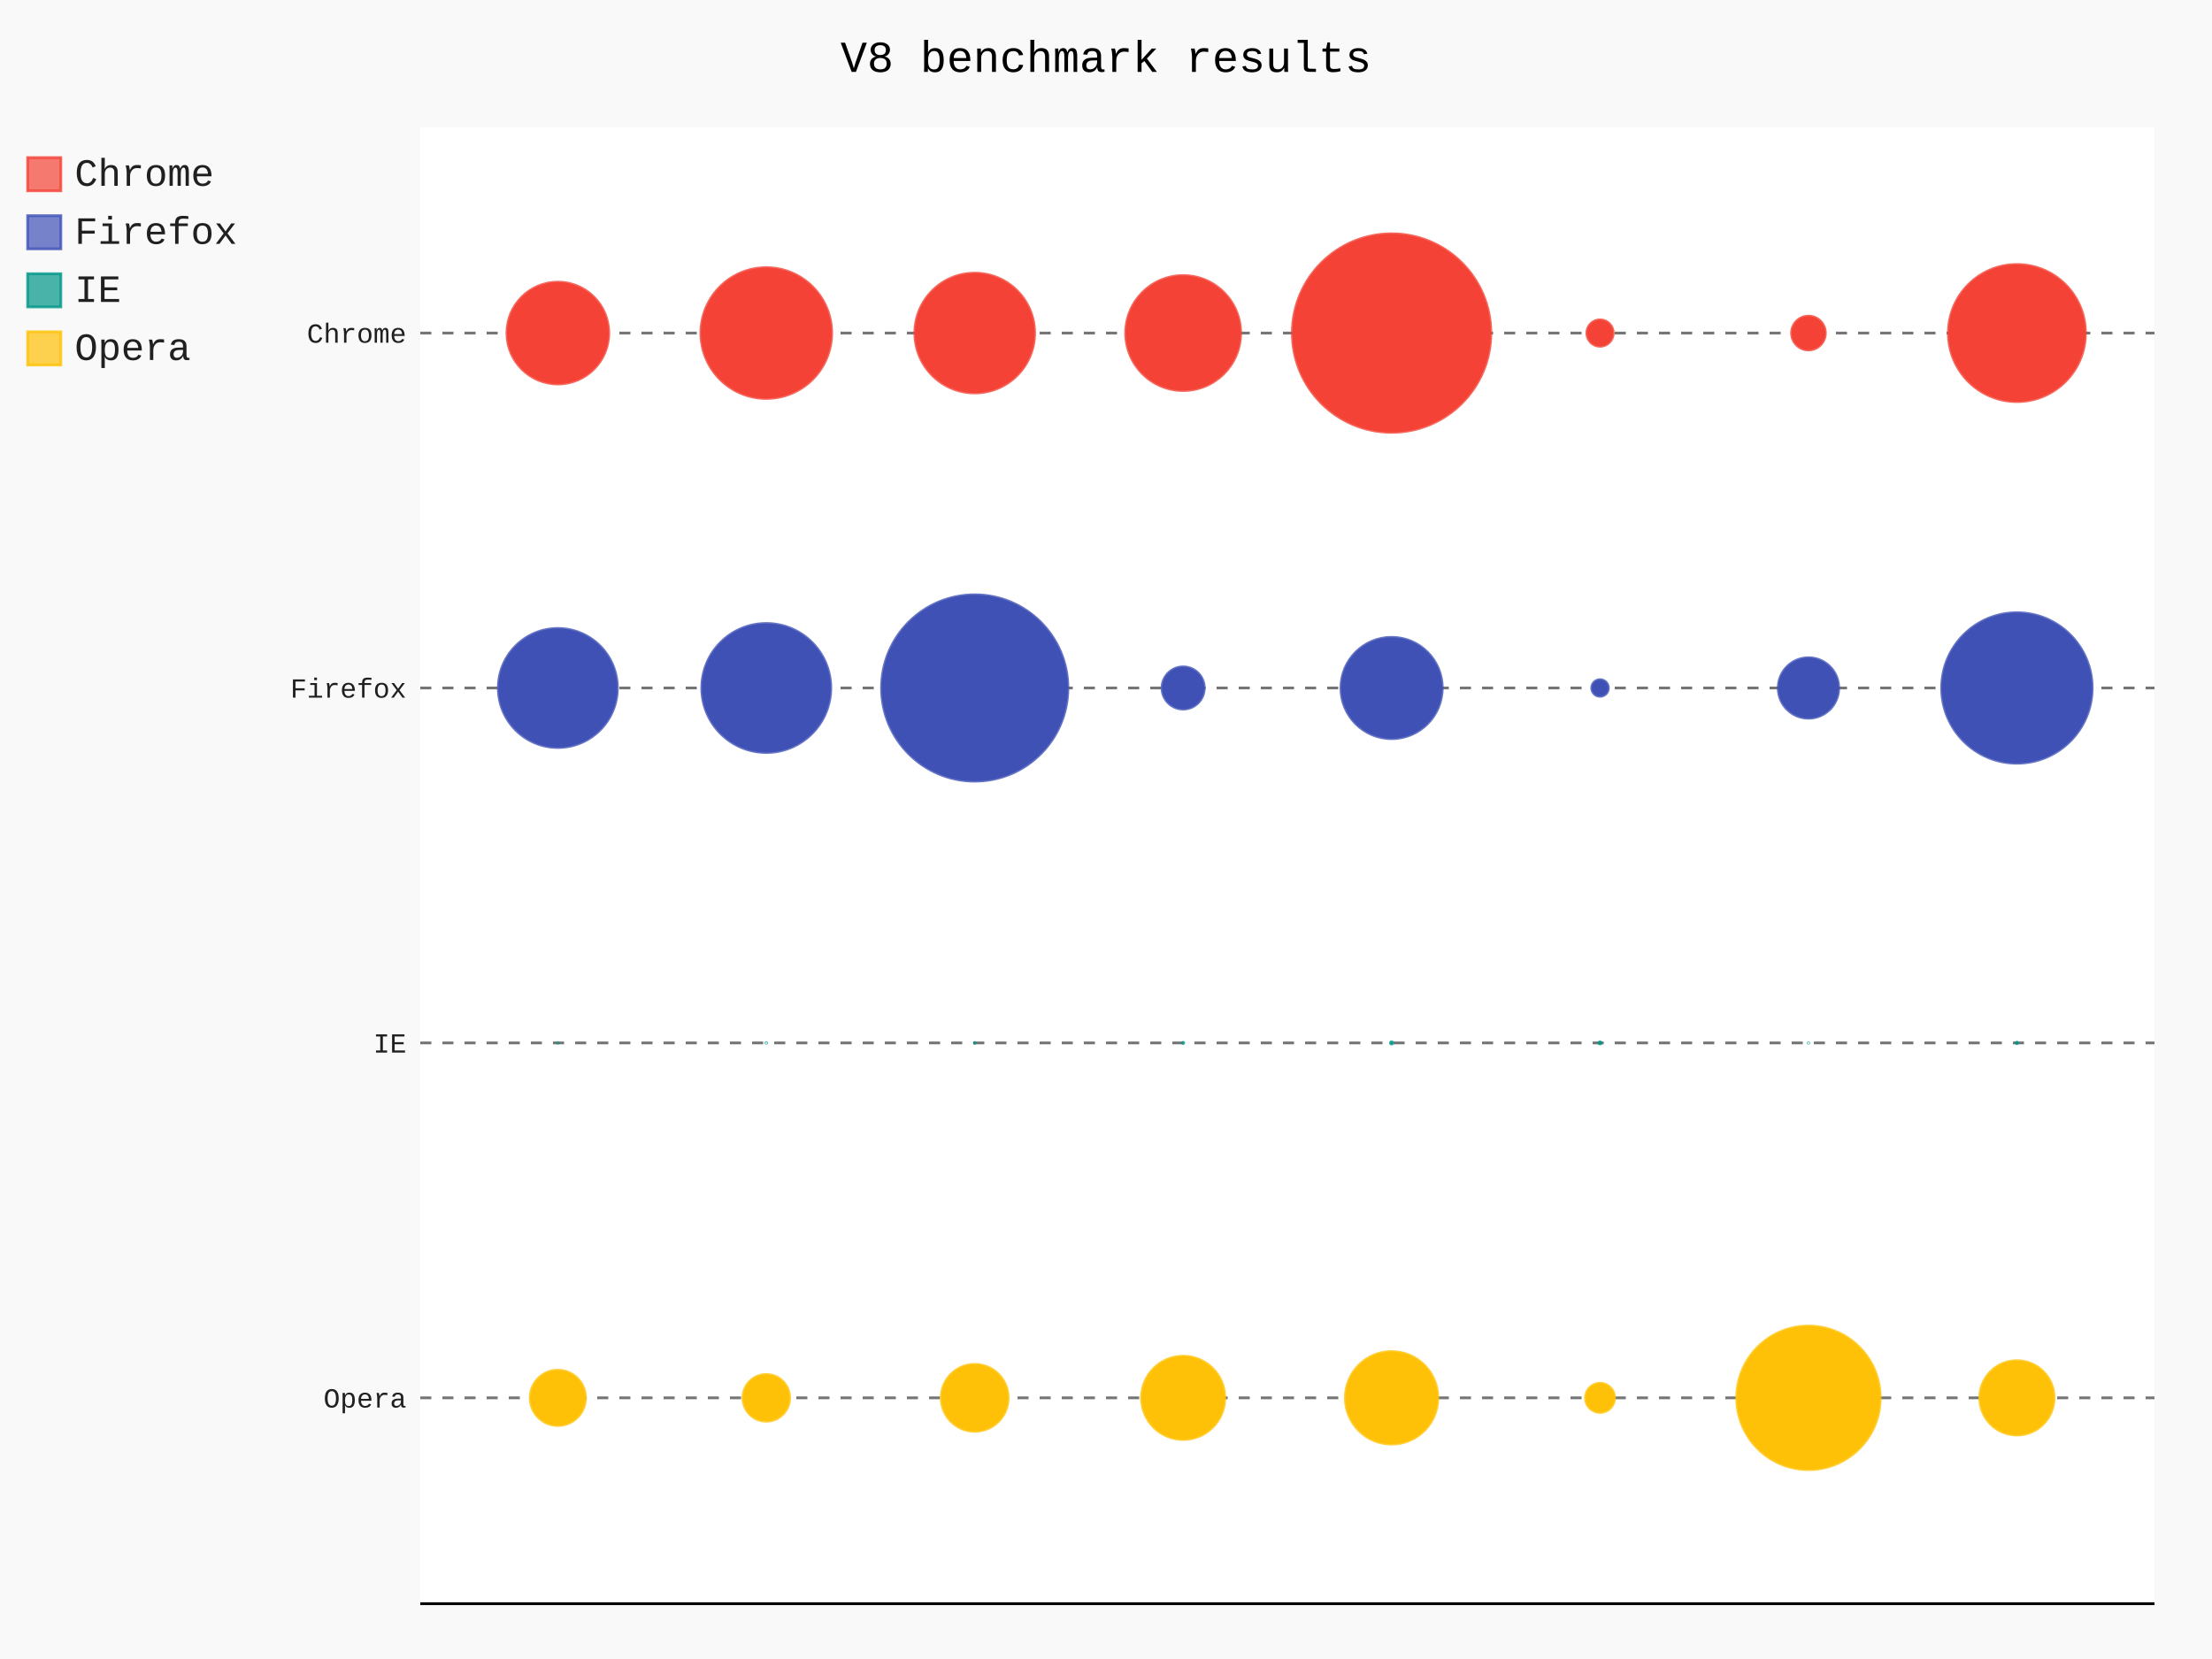
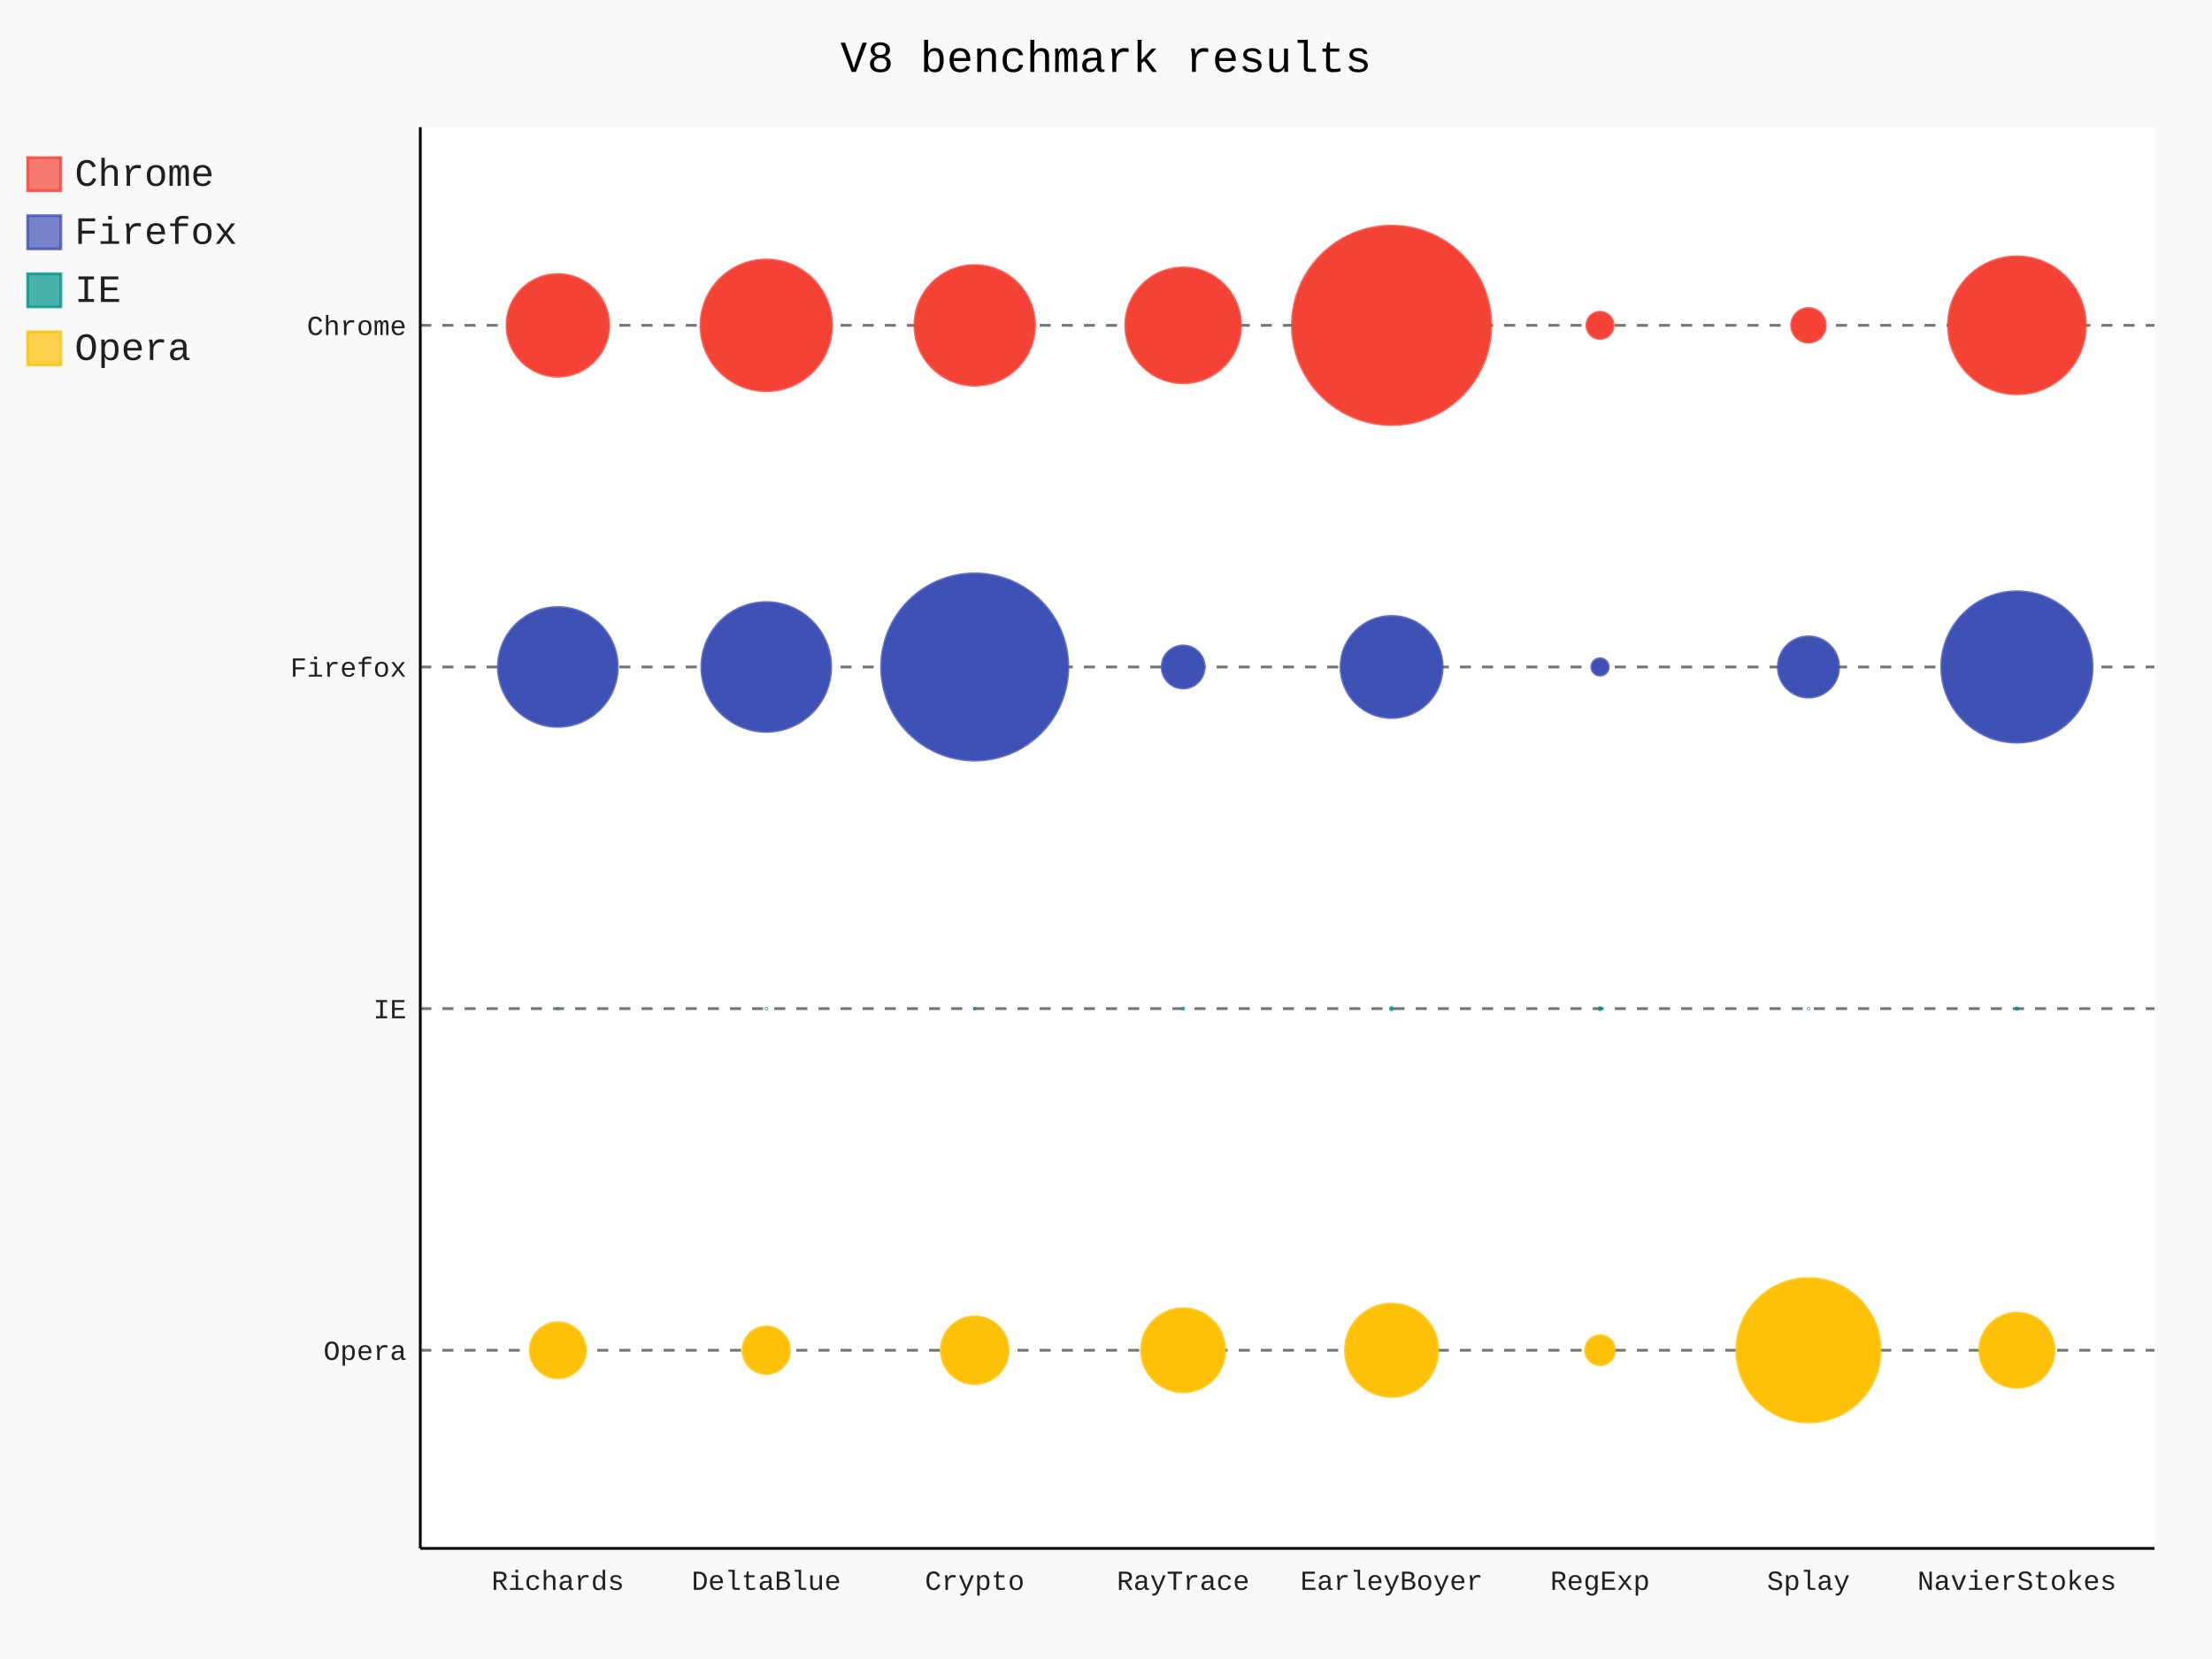
- <svg xmlns="http://www.w3.org/2000/svg" id="chart-b44bbeb1-3476-474b-b9bf-4e34fdbdd386" class="pygal-chart" viewBox="0 0 800 600">
+ <svg xmlns="http://www.w3.org/2000/svg" id="chart-214a8cd6-562e-4914-873e-c9375c002dc3" class="pygal-chart" viewBox="0 0 800 600">
  <defs>
-     <style type="text/css">#chart-b44bbeb1-3476-474b-b9bf-4e34fdbdd386{-webkit-user-select:none;-webkit-font-smoothing:antialiased;font-family:Consolas,"Liberation Mono",Menlo,Courier,monospace}#chart-b44bbeb1-3476-474b-b9bf-4e34fdbdd386 .title{font-family:Consolas,"Liberation Mono",Menlo,Courier,monospace;font-size:16px}#chart-b44bbeb1-3476-474b-b9bf-4e34fdbdd386 .legends .legend text{font-family:Consolas,"Liberation Mono",Menlo,Courier,monospace;font-size:14px}#chart-b44bbeb1-3476-474b-b9bf-4e34fdbdd386 .axis text{font-family:Consolas,"Liberation Mono",Menlo,Courier,monospace;font-size:10px}#chart-b44bbeb1-3476-474b-b9bf-4e34fdbdd386 .axis text.major{font-family:Consolas,"Liberation Mono",Menlo,Courier,monospace;font-size:10px}#chart-b44bbeb1-3476-474b-b9bf-4e34fdbdd386 .text-overlay text.value{font-family:Consolas,"Liberation Mono",Menlo,Courier,monospace;font-size:16px}#chart-b44bbeb1-3476-474b-b9bf-4e34fdbdd386 .text-overlay text.label{font-family:Consolas,"Liberation Mono",Menlo,Courier,monospace;font-size:10px}#chart-b44bbeb1-3476-474b-b9bf-4e34fdbdd386 .tooltip{font-family:Consolas,"Liberation Mono",Menlo,Courier,monospace;font-size:14px}#chart-b44bbeb1-3476-474b-b9bf-4e34fdbdd386 text.no_data{font-family:Consolas,"Liberation Mono",Menlo,Courier,monospace;font-size:64px}
- #chart-b44bbeb1-3476-474b-b9bf-4e34fdbdd386{background-color:rgba(249,249,249,1)}#chart-b44bbeb1-3476-474b-b9bf-4e34fdbdd386 path,#chart-b44bbeb1-3476-474b-b9bf-4e34fdbdd386 line,#chart-b44bbeb1-3476-474b-b9bf-4e34fdbdd386 rect,#chart-b44bbeb1-3476-474b-b9bf-4e34fdbdd386 circle{-webkit-transition:150ms;-moz-transition:150ms;transition:150ms}#chart-b44bbeb1-3476-474b-b9bf-4e34fdbdd386 .graph &gt; .background{fill:rgba(249,249,249,1)}#chart-b44bbeb1-3476-474b-b9bf-4e34fdbdd386 .plot &gt; .background{fill:rgba(255,255,255,1)}#chart-b44bbeb1-3476-474b-b9bf-4e34fdbdd386 .graph{fill:rgba(0,0,0,.87)}#chart-b44bbeb1-3476-474b-b9bf-4e34fdbdd386 text.no_data{fill:rgba(0,0,0,1)}#chart-b44bbeb1-3476-474b-b9bf-4e34fdbdd386 .title{fill:rgba(0,0,0,1)}#chart-b44bbeb1-3476-474b-b9bf-4e34fdbdd386 .legends .legend text{fill:rgba(0,0,0,.87)}#chart-b44bbeb1-3476-474b-b9bf-4e34fdbdd386 .legends .legend:hover text{fill:rgba(0,0,0,1)}#chart-b44bbeb1-3476-474b-b9bf-4e34fdbdd386 .axis .line{stroke:rgba(0,0,0,1)}#chart-b44bbeb1-3476-474b-b9bf-4e34fdbdd386 .axis .guide.line{stroke:rgba(0,0,0,.54)}#chart-b44bbeb1-3476-474b-b9bf-4e34fdbdd386 .axis .major.line{stroke:rgba(0,0,0,.87)}#chart-b44bbeb1-3476-474b-b9bf-4e34fdbdd386 .axis text.major{fill:rgba(0,0,0,1)}#chart-b44bbeb1-3476-474b-b9bf-4e34fdbdd386 .axis.y .guides:hover .guide.line,#chart-b44bbeb1-3476-474b-b9bf-4e34fdbdd386 .line-graph .axis.x .guides:hover .guide.line,#chart-b44bbeb1-3476-474b-b9bf-4e34fdbdd386 .stackedline-graph .axis.x .guides:hover .guide.line,#chart-b44bbeb1-3476-474b-b9bf-4e34fdbdd386 .xy-graph .axis.x .guides:hover .guide.line{stroke:rgba(0,0,0,1)}#chart-b44bbeb1-3476-474b-b9bf-4e34fdbdd386 .axis .guides:hover text{fill:rgba(0,0,0,1)}#chart-b44bbeb1-3476-474b-b9bf-4e34fdbdd386 .reactive{fill-opacity:.7;stroke-opacity:.8}#chart-b44bbeb1-3476-474b-b9bf-4e34fdbdd386 .ci{stroke:rgba(0,0,0,.87)}#chart-b44bbeb1-3476-474b-b9bf-4e34fdbdd386 .reactive.active,#chart-b44bbeb1-3476-474b-b9bf-4e34fdbdd386 .active .reactive{fill-opacity:.8;stroke-opacity:.9;stroke-width:4}#chart-b44bbeb1-3476-474b-b9bf-4e34fdbdd386 .ci .reactive.active{stroke-width:1.5}#chart-b44bbeb1-3476-474b-b9bf-4e34fdbdd386 .series text{fill:rgba(0,0,0,1)}#chart-b44bbeb1-3476-474b-b9bf-4e34fdbdd386 .tooltip rect{fill:rgba(255,255,255,1);stroke:rgba(0,0,0,1);-webkit-transition:opacity 150ms;-moz-transition:opacity 150ms;transition:opacity 150ms}#chart-b44bbeb1-3476-474b-b9bf-4e34fdbdd386 .tooltip .label{fill:rgba(0,0,0,.87)}#chart-b44bbeb1-3476-474b-b9bf-4e34fdbdd386 .tooltip .label{fill:rgba(0,0,0,.87)}#chart-b44bbeb1-3476-474b-b9bf-4e34fdbdd386 .tooltip .legend{font-size:.8em;fill:rgba(0,0,0,.54)}#chart-b44bbeb1-3476-474b-b9bf-4e34fdbdd386 .tooltip .x_label{font-size:.6em;fill:rgba(0,0,0,1)}#chart-b44bbeb1-3476-474b-b9bf-4e34fdbdd386 .tooltip .xlink{font-size:.5em;text-decoration:underline}#chart-b44bbeb1-3476-474b-b9bf-4e34fdbdd386 .tooltip .value{font-size:1.5em}#chart-b44bbeb1-3476-474b-b9bf-4e34fdbdd386 .bound{font-size:.5em}#chart-b44bbeb1-3476-474b-b9bf-4e34fdbdd386 .max-value{font-size:.75em;fill:rgba(0,0,0,.54)}#chart-b44bbeb1-3476-474b-b9bf-4e34fdbdd386 .map-element{fill:rgba(255,255,255,1);stroke:rgba(0,0,0,.54) !important}#chart-b44bbeb1-3476-474b-b9bf-4e34fdbdd386 .map-element .reactive{fill-opacity:inherit;stroke-opacity:inherit}#chart-b44bbeb1-3476-474b-b9bf-4e34fdbdd386 .color-0,#chart-b44bbeb1-3476-474b-b9bf-4e34fdbdd386 .color-0 a:visited{stroke:#F44336;fill:#F44336}#chart-b44bbeb1-3476-474b-b9bf-4e34fdbdd386 .color-1,#chart-b44bbeb1-3476-474b-b9bf-4e34fdbdd386 .color-1 a:visited{stroke:#3F51B5;fill:#3F51B5}#chart-b44bbeb1-3476-474b-b9bf-4e34fdbdd386 .color-2,#chart-b44bbeb1-3476-474b-b9bf-4e34fdbdd386 .color-2 a:visited{stroke:#009688;fill:#009688}#chart-b44bbeb1-3476-474b-b9bf-4e34fdbdd386 .color-3,#chart-b44bbeb1-3476-474b-b9bf-4e34fdbdd386 .color-3 a:visited{stroke:#FFC107;fill:#FFC107}#chart-b44bbeb1-3476-474b-b9bf-4e34fdbdd386 .text-overlay .color-0 text{fill:black}#chart-b44bbeb1-3476-474b-b9bf-4e34fdbdd386 .text-overlay .color-1 text{fill:black}#chart-b44bbeb1-3476-474b-b9bf-4e34fdbdd386 .text-overlay .color-2 text{fill:black}#chart-b44bbeb1-3476-474b-b9bf-4e34fdbdd386 .text-overlay .color-3 text{fill:black}
- #chart-b44bbeb1-3476-474b-b9bf-4e34fdbdd386 text.no_data{text-anchor:middle}#chart-b44bbeb1-3476-474b-b9bf-4e34fdbdd386 .guide.line{fill:none}#chart-b44bbeb1-3476-474b-b9bf-4e34fdbdd386 .centered{text-anchor:middle}#chart-b44bbeb1-3476-474b-b9bf-4e34fdbdd386 .title{text-anchor:middle}#chart-b44bbeb1-3476-474b-b9bf-4e34fdbdd386 .legends .legend text{fill-opacity:1}#chart-b44bbeb1-3476-474b-b9bf-4e34fdbdd386 .axis.x text{text-anchor:middle}#chart-b44bbeb1-3476-474b-b9bf-4e34fdbdd386 .axis.x:not(.web) text[transform]{text-anchor:start}#chart-b44bbeb1-3476-474b-b9bf-4e34fdbdd386 .axis.x:not(.web) text[transform].backwards{text-anchor:end}#chart-b44bbeb1-3476-474b-b9bf-4e34fdbdd386 .axis.y text{text-anchor:end}#chart-b44bbeb1-3476-474b-b9bf-4e34fdbdd386 .axis.y text[transform].backwards{text-anchor:start}#chart-b44bbeb1-3476-474b-b9bf-4e34fdbdd386 .axis.y2 text{text-anchor:start}#chart-b44bbeb1-3476-474b-b9bf-4e34fdbdd386 .axis.y2 text[transform].backwards{text-anchor:end}#chart-b44bbeb1-3476-474b-b9bf-4e34fdbdd386 .axis .guide.line{stroke-dasharray:4,4}#chart-b44bbeb1-3476-474b-b9bf-4e34fdbdd386 .axis .major.guide.line{stroke-dasharray:6,6}#chart-b44bbeb1-3476-474b-b9bf-4e34fdbdd386 .horizontal .axis.y .guide.line,#chart-b44bbeb1-3476-474b-b9bf-4e34fdbdd386 .horizontal .axis.y2 .guide.line,#chart-b44bbeb1-3476-474b-b9bf-4e34fdbdd386 .vertical .axis.x .guide.line{opacity:0}#chart-b44bbeb1-3476-474b-b9bf-4e34fdbdd386 .horizontal .axis.always_show .guide.line,#chart-b44bbeb1-3476-474b-b9bf-4e34fdbdd386 .vertical .axis.always_show .guide.line{opacity:1 !important}#chart-b44bbeb1-3476-474b-b9bf-4e34fdbdd386 .axis.y .guides:hover .guide.line,#chart-b44bbeb1-3476-474b-b9bf-4e34fdbdd386 .axis.y2 .guides:hover .guide.line,#chart-b44bbeb1-3476-474b-b9bf-4e34fdbdd386 .axis.x .guides:hover .guide.line{opacity:1}#chart-b44bbeb1-3476-474b-b9bf-4e34fdbdd386 .axis .guides:hover text{opacity:1}#chart-b44bbeb1-3476-474b-b9bf-4e34fdbdd386 .nofill{fill:none}#chart-b44bbeb1-3476-474b-b9bf-4e34fdbdd386 .subtle-fill{fill-opacity:.2}#chart-b44bbeb1-3476-474b-b9bf-4e34fdbdd386 .dot{stroke-width:1px;fill-opacity:1}#chart-b44bbeb1-3476-474b-b9bf-4e34fdbdd386 .dot.active{stroke-width:5px}#chart-b44bbeb1-3476-474b-b9bf-4e34fdbdd386 .dot.negative{fill:transparent}#chart-b44bbeb1-3476-474b-b9bf-4e34fdbdd386 text,#chart-b44bbeb1-3476-474b-b9bf-4e34fdbdd386 tspan{stroke:none !important}#chart-b44bbeb1-3476-474b-b9bf-4e34fdbdd386 .series text.active{opacity:1}#chart-b44bbeb1-3476-474b-b9bf-4e34fdbdd386 .tooltip rect{fill-opacity:.95;stroke-width:.5}#chart-b44bbeb1-3476-474b-b9bf-4e34fdbdd386 .tooltip text{fill-opacity:1}#chart-b44bbeb1-3476-474b-b9bf-4e34fdbdd386 .showable{visibility:hidden}#chart-b44bbeb1-3476-474b-b9bf-4e34fdbdd386 .showable.shown{visibility:visible}#chart-b44bbeb1-3476-474b-b9bf-4e34fdbdd386 .gauge-background{fill:rgba(229,229,229,1);stroke:none}#chart-b44bbeb1-3476-474b-b9bf-4e34fdbdd386 .bg-lines{stroke:rgba(249,249,249,1);stroke-width:2px}</style>
+     <style type="text/css">#chart-214a8cd6-562e-4914-873e-c9375c002dc3{-webkit-user-select:none;-webkit-font-smoothing:antialiased;font-family:Consolas,"Liberation Mono",Menlo,Courier,monospace}#chart-214a8cd6-562e-4914-873e-c9375c002dc3 .title{font-family:Consolas,"Liberation Mono",Menlo,Courier,monospace;font-size:16px}#chart-214a8cd6-562e-4914-873e-c9375c002dc3 .legends .legend text{font-family:Consolas,"Liberation Mono",Menlo,Courier,monospace;font-size:14px}#chart-214a8cd6-562e-4914-873e-c9375c002dc3 .axis text{font-family:Consolas,"Liberation Mono",Menlo,Courier,monospace;font-size:10px}#chart-214a8cd6-562e-4914-873e-c9375c002dc3 .axis text.major{font-family:Consolas,"Liberation Mono",Menlo,Courier,monospace;font-size:10px}#chart-214a8cd6-562e-4914-873e-c9375c002dc3 .text-overlay text.value{font-family:Consolas,"Liberation Mono",Menlo,Courier,monospace;font-size:16px}#chart-214a8cd6-562e-4914-873e-c9375c002dc3 .text-overlay text.label{font-family:Consolas,"Liberation Mono",Menlo,Courier,monospace;font-size:10px}#chart-214a8cd6-562e-4914-873e-c9375c002dc3 .tooltip{font-family:Consolas,"Liberation Mono",Menlo,Courier,monospace;font-size:14px}#chart-214a8cd6-562e-4914-873e-c9375c002dc3 text.no_data{font-family:Consolas,"Liberation Mono",Menlo,Courier,monospace;font-size:64px}
+ #chart-214a8cd6-562e-4914-873e-c9375c002dc3{background-color:rgba(249,249,249,1)}#chart-214a8cd6-562e-4914-873e-c9375c002dc3 path,#chart-214a8cd6-562e-4914-873e-c9375c002dc3 line,#chart-214a8cd6-562e-4914-873e-c9375c002dc3 rect,#chart-214a8cd6-562e-4914-873e-c9375c002dc3 circle{-webkit-transition:150ms;-moz-transition:150ms;transition:150ms}#chart-214a8cd6-562e-4914-873e-c9375c002dc3 .graph &gt; .background{fill:rgba(249,249,249,1)}#chart-214a8cd6-562e-4914-873e-c9375c002dc3 .plot &gt; .background{fill:rgba(255,255,255,1)}#chart-214a8cd6-562e-4914-873e-c9375c002dc3 .graph{fill:rgba(0,0,0,.87)}#chart-214a8cd6-562e-4914-873e-c9375c002dc3 text.no_data{fill:rgba(0,0,0,1)}#chart-214a8cd6-562e-4914-873e-c9375c002dc3 .title{fill:rgba(0,0,0,1)}#chart-214a8cd6-562e-4914-873e-c9375c002dc3 .legends .legend text{fill:rgba(0,0,0,.87)}#chart-214a8cd6-562e-4914-873e-c9375c002dc3 .legends .legend:hover text{fill:rgba(0,0,0,1)}#chart-214a8cd6-562e-4914-873e-c9375c002dc3 .axis .line{stroke:rgba(0,0,0,1)}#chart-214a8cd6-562e-4914-873e-c9375c002dc3 .axis .guide.line{stroke:rgba(0,0,0,.54)}#chart-214a8cd6-562e-4914-873e-c9375c002dc3 .axis .major.line{stroke:rgba(0,0,0,.87)}#chart-214a8cd6-562e-4914-873e-c9375c002dc3 .axis text.major{fill:rgba(0,0,0,1)}#chart-214a8cd6-562e-4914-873e-c9375c002dc3 .axis.y .guides:hover .guide.line,#chart-214a8cd6-562e-4914-873e-c9375c002dc3 .line-graph .axis.x .guides:hover .guide.line,#chart-214a8cd6-562e-4914-873e-c9375c002dc3 .stackedline-graph .axis.x .guides:hover .guide.line,#chart-214a8cd6-562e-4914-873e-c9375c002dc3 .xy-graph .axis.x .guides:hover .guide.line{stroke:rgba(0,0,0,1)}#chart-214a8cd6-562e-4914-873e-c9375c002dc3 .axis .guides:hover text{fill:rgba(0,0,0,1)}#chart-214a8cd6-562e-4914-873e-c9375c002dc3 .reactive{fill-opacity:.7;stroke-opacity:.8}#chart-214a8cd6-562e-4914-873e-c9375c002dc3 .ci{stroke:rgba(0,0,0,.87)}#chart-214a8cd6-562e-4914-873e-c9375c002dc3 .reactive.active,#chart-214a8cd6-562e-4914-873e-c9375c002dc3 .active .reactive{fill-opacity:.8;stroke-opacity:.9;stroke-width:4}#chart-214a8cd6-562e-4914-873e-c9375c002dc3 .ci .reactive.active{stroke-width:1.5}#chart-214a8cd6-562e-4914-873e-c9375c002dc3 .series text{fill:rgba(0,0,0,1)}#chart-214a8cd6-562e-4914-873e-c9375c002dc3 .tooltip rect{fill:rgba(255,255,255,1);stroke:rgba(0,0,0,1);-webkit-transition:opacity 150ms;-moz-transition:opacity 150ms;transition:opacity 150ms}#chart-214a8cd6-562e-4914-873e-c9375c002dc3 .tooltip .label{fill:rgba(0,0,0,.87)}#chart-214a8cd6-562e-4914-873e-c9375c002dc3 .tooltip .label{fill:rgba(0,0,0,.87)}#chart-214a8cd6-562e-4914-873e-c9375c002dc3 .tooltip .legend{font-size:.8em;fill:rgba(0,0,0,.54)}#chart-214a8cd6-562e-4914-873e-c9375c002dc3 .tooltip .x_label{font-size:.6em;fill:rgba(0,0,0,1)}#chart-214a8cd6-562e-4914-873e-c9375c002dc3 .tooltip .xlink{font-size:.5em;text-decoration:underline}#chart-214a8cd6-562e-4914-873e-c9375c002dc3 .tooltip .value{font-size:1.5em}#chart-214a8cd6-562e-4914-873e-c9375c002dc3 .bound{font-size:.5em}#chart-214a8cd6-562e-4914-873e-c9375c002dc3 .max-value{font-size:.75em;fill:rgba(0,0,0,.54)}#chart-214a8cd6-562e-4914-873e-c9375c002dc3 .map-element{fill:rgba(255,255,255,1);stroke:rgba(0,0,0,.54) !important}#chart-214a8cd6-562e-4914-873e-c9375c002dc3 .map-element .reactive{fill-opacity:inherit;stroke-opacity:inherit}#chart-214a8cd6-562e-4914-873e-c9375c002dc3 .color-0,#chart-214a8cd6-562e-4914-873e-c9375c002dc3 .color-0 a:visited{stroke:#F44336;fill:#F44336}#chart-214a8cd6-562e-4914-873e-c9375c002dc3 .color-1,#chart-214a8cd6-562e-4914-873e-c9375c002dc3 .color-1 a:visited{stroke:#3F51B5;fill:#3F51B5}#chart-214a8cd6-562e-4914-873e-c9375c002dc3 .color-2,#chart-214a8cd6-562e-4914-873e-c9375c002dc3 .color-2 a:visited{stroke:#009688;fill:#009688}#chart-214a8cd6-562e-4914-873e-c9375c002dc3 .color-3,#chart-214a8cd6-562e-4914-873e-c9375c002dc3 .color-3 a:visited{stroke:#FFC107;fill:#FFC107}#chart-214a8cd6-562e-4914-873e-c9375c002dc3 .text-overlay .color-0 text{fill:black}#chart-214a8cd6-562e-4914-873e-c9375c002dc3 .text-overlay .color-1 text{fill:black}#chart-214a8cd6-562e-4914-873e-c9375c002dc3 .text-overlay .color-2 text{fill:black}#chart-214a8cd6-562e-4914-873e-c9375c002dc3 .text-overlay .color-3 text{fill:black}
+ #chart-214a8cd6-562e-4914-873e-c9375c002dc3 text.no_data{text-anchor:middle}#chart-214a8cd6-562e-4914-873e-c9375c002dc3 .guide.line{fill:none}#chart-214a8cd6-562e-4914-873e-c9375c002dc3 .centered{text-anchor:middle}#chart-214a8cd6-562e-4914-873e-c9375c002dc3 .title{text-anchor:middle}#chart-214a8cd6-562e-4914-873e-c9375c002dc3 .legends .legend text{fill-opacity:1}#chart-214a8cd6-562e-4914-873e-c9375c002dc3 .axis.x text{text-anchor:middle}#chart-214a8cd6-562e-4914-873e-c9375c002dc3 .axis.x:not(.web) text[transform]{text-anchor:start}#chart-214a8cd6-562e-4914-873e-c9375c002dc3 .axis.x:not(.web) text[transform].backwards{text-anchor:end}#chart-214a8cd6-562e-4914-873e-c9375c002dc3 .axis.y text{text-anchor:end}#chart-214a8cd6-562e-4914-873e-c9375c002dc3 .axis.y text[transform].backwards{text-anchor:start}#chart-214a8cd6-562e-4914-873e-c9375c002dc3 .axis.y2 text{text-anchor:start}#chart-214a8cd6-562e-4914-873e-c9375c002dc3 .axis.y2 text[transform].backwards{text-anchor:end}#chart-214a8cd6-562e-4914-873e-c9375c002dc3 .axis .guide.line{stroke-dasharray:4,4}#chart-214a8cd6-562e-4914-873e-c9375c002dc3 .axis .major.guide.line{stroke-dasharray:6,6}#chart-214a8cd6-562e-4914-873e-c9375c002dc3 .horizontal .axis.y .guide.line,#chart-214a8cd6-562e-4914-873e-c9375c002dc3 .horizontal .axis.y2 .guide.line,#chart-214a8cd6-562e-4914-873e-c9375c002dc3 .vertical .axis.x .guide.line{opacity:0}#chart-214a8cd6-562e-4914-873e-c9375c002dc3 .horizontal .axis.always_show .guide.line,#chart-214a8cd6-562e-4914-873e-c9375c002dc3 .vertical .axis.always_show .guide.line{opacity:1 !important}#chart-214a8cd6-562e-4914-873e-c9375c002dc3 .axis.y .guides:hover .guide.line,#chart-214a8cd6-562e-4914-873e-c9375c002dc3 .axis.y2 .guides:hover .guide.line,#chart-214a8cd6-562e-4914-873e-c9375c002dc3 .axis.x .guides:hover .guide.line{opacity:1}#chart-214a8cd6-562e-4914-873e-c9375c002dc3 .axis .guides:hover text{opacity:1}#chart-214a8cd6-562e-4914-873e-c9375c002dc3 .nofill{fill:none}#chart-214a8cd6-562e-4914-873e-c9375c002dc3 .subtle-fill{fill-opacity:.2}#chart-214a8cd6-562e-4914-873e-c9375c002dc3 .dot{stroke-width:1px;fill-opacity:1}#chart-214a8cd6-562e-4914-873e-c9375c002dc3 .dot.active{stroke-width:5px}#chart-214a8cd6-562e-4914-873e-c9375c002dc3 .dot.negative{fill:transparent}#chart-214a8cd6-562e-4914-873e-c9375c002dc3 text,#chart-214a8cd6-562e-4914-873e-c9375c002dc3 tspan{stroke:none !important}#chart-214a8cd6-562e-4914-873e-c9375c002dc3 .series text.active{opacity:1}#chart-214a8cd6-562e-4914-873e-c9375c002dc3 .tooltip rect{fill-opacity:.95;stroke-width:.5}#chart-214a8cd6-562e-4914-873e-c9375c002dc3 .tooltip text{fill-opacity:1}#chart-214a8cd6-562e-4914-873e-c9375c002dc3 .showable{visibility:hidden}#chart-214a8cd6-562e-4914-873e-c9375c002dc3 .showable.shown{visibility:visible}#chart-214a8cd6-562e-4914-873e-c9375c002dc3 .gauge-background{fill:rgba(229,229,229,1);stroke:none}#chart-214a8cd6-562e-4914-873e-c9375c002dc3 .bg-lines{stroke:rgba(249,249,249,1);stroke-width:2px}</style>
  </defs>
  <g class="graph dot-graph vertical">
    <rect class="background" height="600" width="800" x="0" y="0" />
    <g class="plot" transform="translate(152, 46)">
-       <rect class="background" height="534" width="627.2" x="0" y="0" />
+       <rect class="background" height="514" width="627.2" x="0" y="0" />
      <g class="axis y">
-         <path class="line" d="M0 534 h627.2" />
-         <g class="guides">
-           <path class="guide line" d="M0 74.452 h627.2" />
-           <text class="" x="-5" y="77.952">Chrome</text>
-         </g>
-         <g class="guides">
-           <path class="guide line" d="M0 202.817 h627.2" />
-           <text class="" x="-5" y="206.317">Firefox</text>
-         </g>
-         <g class="guides">
-           <path class="guide line" d="M0 331.183 h627.2" />
-           <text class="" x="-5" y="334.683">IE</text>
-         </g>
-         <g class="guides">
-           <path class="guide line" d="M0 459.548 h627.2" />
-           <text class="" x="-5" y="463.048">Opera</text>
+         <path class="line" d="M0 514 h627.2" />
+         <g class="guides">
+           <path class="guide line" d="M0 71.663 h627.2" />
+           <text class="" x="-5" y="75.163">Chrome</text>
+         </g>
+         <g class="guides">
+           <path class="guide line" d="M0 195.221 h627.2" />
+           <text class="" x="-5" y="198.721">Firefox</text>
+         </g>
+         <g class="guides">
+           <path class="guide line" d="M0 318.779 h627.2" />
+           <text class="" x="-5" y="322.279">IE</text>
+         </g>
+         <g class="guides">
+           <path class="guide line" d="M0 442.337 h627.2" />
+           <text class="" x="-5" y="445.837">Opera</text>
+         </g>
+       </g>
+       <g class="axis x">
+         <path class="line" d="M0 0 v514" />
+         <g class="guides">
+           <path class="guide line" d="M49.754 0 v514" />
+           <text class="" x="49.754" y="529.0">Richards</text>
+         </g>
+         <g class="guides">
+           <path class="guide line" d="M125.138 0 v514" />
+           <text class="" x="125.138" y="529.0">DeltaBlue</text>
+         </g>
+         <g class="guides">
+           <path class="guide line" d="M200.523 0 v514" />
+           <text class="" x="200.523" y="529.0">Crypto</text>
+         </g>
+         <g class="guides">
+           <path class="guide line" d="M275.908 0 v514" />
+           <text class="" x="275.908" y="529.0">RayTrace</text>
+         </g>
+         <g class="guides">
+           <path class="guide line" d="M351.292 0 v514" />
+           <text class="" x="351.292" y="529.0">EarleyBoyer</text>
+         </g>
+         <g class="guides">
+           <path class="guide line" d="M426.677 0 v514" />
+           <text class="" x="426.677" y="529.0">RegExp</text>
+         </g>
+         <g class="guides">
+           <path class="guide line" d="M502.062 0 v514" />
+           <text class="" x="502.062" y="529.0">Splay</text>
+         </g>
+         <g class="guides">
+           <path class="guide line" d="M577.446 0 v514" />
+           <text class="" x="577.446" y="529.0">NavierStokes</text>
        </g>
      </g>
      <g class="series serie-0 color-0">
        <g class="dots">
-           <circle class="dot reactive tooltip-trigger" cx="49.754" cy="74.452" r="18.418" />
-         </g>
-         <g class="dots">
-           <circle class="dot reactive tooltip-trigger" cx="125.138" cy="74.452" r="23.651" />
-         </g>
-         <g class="dots">
-           <circle class="dot reactive tooltip-trigger" cx="200.523" cy="74.452" r="21.658" />
-         </g>
-         <g class="dots">
-           <circle class="dot reactive tooltip-trigger" cx="275.908" cy="74.452" r="20.788" />
-         </g>
-         <g class="dots">
-           <circle class="dot reactive tooltip-trigger" cx="351.292" cy="74.452" r="35.897" />
-         </g>
-         <g class="dots">
-           <circle class="dot reactive tooltip-trigger" cx="426.677" cy="74.452" r="4.781" />
-         </g>
-         <g class="dots">
-           <circle class="dot reactive tooltip-trigger" cx="502.062" cy="74.452" r="6.114" />
-         </g>
-         <g class="dots">
-           <circle class="dot reactive tooltip-trigger" cx="577.446" cy="74.452" r="24.789" />
+           <circle class="dot reactive tooltip-trigger" cx="49.754" cy="71.663" r="18.418" />
+         </g>
+         <g class="dots">
+           <circle class="dot reactive tooltip-trigger" cx="125.138" cy="71.663" r="23.651" />
+         </g>
+         <g class="dots">
+           <circle class="dot reactive tooltip-trigger" cx="200.523" cy="71.663" r="21.658" />
+         </g>
+         <g class="dots">
+           <circle class="dot reactive tooltip-trigger" cx="275.908" cy="71.663" r="20.788" />
+         </g>
+         <g class="dots">
+           <circle class="dot reactive tooltip-trigger" cx="351.292" cy="71.663" r="35.897" />
+         </g>
+         <g class="dots">
+           <circle class="dot reactive tooltip-trigger" cx="426.677" cy="71.663" r="4.781" />
+         </g>
+         <g class="dots">
+           <circle class="dot reactive tooltip-trigger" cx="502.062" cy="71.663" r="6.114" />
+         </g>
+         <g class="dots">
+           <circle class="dot reactive tooltip-trigger" cx="577.446" cy="71.663" r="24.789" />
        </g>
      </g>
      <g class="series serie-1 color-1">
        <g class="dots">
-           <circle class="dot reactive tooltip-trigger" cx="49.754" cy="202.817" r="21.523" />
-         </g>
-         <g class="dots">
-           <circle class="dot reactive tooltip-trigger" cx="125.138" cy="202.817" r="23.326" />
-         </g>
-         <g class="dots">
-           <circle class="dot reactive tooltip-trigger" cx="200.523" cy="202.817" r="33.697" />
-         </g>
-         <g class="dots">
-           <circle class="dot reactive tooltip-trigger" cx="275.908" cy="202.817" r="7.635" />
-         </g>
-         <g class="dots">
-           <circle class="dot reactive tooltip-trigger" cx="351.292" cy="202.817" r="18.32" />
-         </g>
-         <g class="dots">
-           <circle class="dot reactive tooltip-trigger" cx="426.677" cy="202.817" r="3.007" />
-         </g>
-         <g class="dots">
-           <circle class="dot reactive tooltip-trigger" cx="502.062" cy="202.817" r="10.936" />
-         </g>
-         <g class="dots">
-           <circle class="dot reactive tooltip-trigger" cx="577.446" cy="202.817" r="27.217" />
+           <circle class="dot reactive tooltip-trigger" cx="49.754" cy="195.221" r="21.523" />
+         </g>
+         <g class="dots">
+           <circle class="dot reactive tooltip-trigger" cx="125.138" cy="195.221" r="23.326" />
+         </g>
+         <g class="dots">
+           <circle class="dot reactive tooltip-trigger" cx="200.523" cy="195.221" r="33.697" />
+         </g>
+         <g class="dots">
+           <circle class="dot reactive tooltip-trigger" cx="275.908" cy="195.221" r="7.635" />
+         </g>
+         <g class="dots">
+           <circle class="dot reactive tooltip-trigger" cx="351.292" cy="195.221" r="18.32" />
+         </g>
+         <g class="dots">
+           <circle class="dot reactive tooltip-trigger" cx="426.677" cy="195.221" r="3.007" />
+         </g>
+         <g class="dots">
+           <circle class="dot reactive tooltip-trigger" cx="502.062" cy="195.221" r="10.936" />
+         </g>
+         <g class="dots">
+           <circle class="dot reactive tooltip-trigger" cx="577.446" cy="195.221" r="27.217" />
        </g>
      </g>
      <g class="series serie-2 color-2">
        <g class="dots">
-           <circle class="dot reactive tooltip-trigger" cx="49.754" cy="331.183" r="0.124" />
-         </g>
-         <g class="dots">
-           <circle class="dot reactive tooltip-trigger" cx="125.138" cy="331.183" r="0.118" />
-         </g>
-         <g class="dots">
-           <circle class="dot reactive tooltip-trigger" cx="200.523" cy="331.183" r="0.17" />
-         </g>
-         <g class="dots">
-           <circle class="dot reactive tooltip-trigger" cx="275.908" cy="331.183" r="0.228" />
-         </g>
-         <g class="dots">
-           <circle class="dot reactive tooltip-trigger" cx="351.292" cy="331.183" r="0.415" />
-         </g>
-         <g class="dots">
-           <circle class="dot reactive tooltip-trigger" cx="426.677" cy="331.183" r="0.392" />
-         </g>
-         <g class="dots">
-           <circle class="dot reactive tooltip-trigger" cx="502.062" cy="331.183" r="0.098" />
-         </g>
-         <g class="dots">
-           <circle class="dot reactive tooltip-trigger" cx="577.446" cy="331.183" r="0.294" />
+           <circle class="dot reactive tooltip-trigger" cx="49.754" cy="318.779" r="0.124" />
+         </g>
+         <g class="dots">
+           <circle class="dot reactive tooltip-trigger" cx="125.138" cy="318.779" r="0.118" />
+         </g>
+         <g class="dots">
+           <circle class="dot reactive tooltip-trigger" cx="200.523" cy="318.779" r="0.17" />
+         </g>
+         <g class="dots">
+           <circle class="dot reactive tooltip-trigger" cx="275.908" cy="318.779" r="0.228" />
+         </g>
+         <g class="dots">
+           <circle class="dot reactive tooltip-trigger" cx="351.292" cy="318.779" r="0.415" />
+         </g>
+         <g class="dots">
+           <circle class="dot reactive tooltip-trigger" cx="426.677" cy="318.779" r="0.392" />
+         </g>
+         <g class="dots">
+           <circle class="dot reactive tooltip-trigger" cx="502.062" cy="318.779" r="0.098" />
+         </g>
+         <g class="dots">
+           <circle class="dot reactive tooltip-trigger" cx="577.446" cy="318.779" r="0.294" />
        </g>
      </g>
      <g class="series serie-3 color-3">
        <g class="dots">
-           <circle class="dot reactive tooltip-trigger" cx="49.754" cy="459.548" r="10" />
-         </g>
-         <g class="dots">
-           <circle class="dot reactive tooltip-trigger" cx="125.138" cy="459.548" r="8.447" />
-         </g>
-         <g class="dots">
-           <circle class="dot reactive tooltip-trigger" cx="200.523" cy="459.548" r="12.105" />
-         </g>
-         <g class="dots">
-           <circle class="dot reactive tooltip-trigger" cx="275.908" cy="459.548" r="15.06" />
-         </g>
-         <g class="dots">
-           <circle class="dot reactive tooltip-trigger" cx="351.292" cy="459.548" r="16.733" />
-         </g>
-         <g class="dots">
-           <circle class="dot reactive tooltip-trigger" cx="426.677" cy="459.548" r="5.265" />
-         </g>
-         <g class="dots">
-           <circle class="dot reactive tooltip-trigger" cx="502.062" cy="459.548" r="25.958" />
-         </g>
-         <g class="dots">
-           <circle class="dot reactive tooltip-trigger" cx="577.446" cy="459.548" r="13.447" />
+           <circle class="dot reactive tooltip-trigger" cx="49.754" cy="442.337" r="10" />
+         </g>
+         <g class="dots">
+           <circle class="dot reactive tooltip-trigger" cx="125.138" cy="442.337" r="8.447" />
+         </g>
+         <g class="dots">
+           <circle class="dot reactive tooltip-trigger" cx="200.523" cy="442.337" r="12.105" />
+         </g>
+         <g class="dots">
+           <circle class="dot reactive tooltip-trigger" cx="275.908" cy="442.337" r="15.06" />
+         </g>
+         <g class="dots">
+           <circle class="dot reactive tooltip-trigger" cx="351.292" cy="442.337" r="16.733" />
+         </g>
+         <g class="dots">
+           <circle class="dot reactive tooltip-trigger" cx="426.677" cy="442.337" r="5.265" />
+         </g>
+         <g class="dots">
+           <circle class="dot reactive tooltip-trigger" cx="502.062" cy="442.337" r="25.958" />
+         </g>
+         <g class="dots">
+           <circle class="dot reactive tooltip-trigger" cx="577.446" cy="442.337" r="13.447" />
        </g>
      </g>
    </g>
    <g class="titles">
      <text class="title plot_title" x="400.0" y="26">V8 benchmark results</text>
    </g>
    <g class="plot overlay" transform="translate(152, 46)">
      <g class="series serie-0 color-0" />
      <g class="series serie-1 color-1" />
      <g class="series serie-2 color-2" />
      <g class="series serie-3 color-3" />
    </g>
    <g class="plot text-overlay" transform="translate(152, 46)">
      <g class="series serie-0 color-0" />
      <g class="series serie-1 color-1" />
      <g class="series serie-2 color-2" />
      <g class="series serie-3 color-3" />
    </g>
    <g class="plot tooltip-overlay" transform="translate(152, 46)">
      <g class="tooltip" style="opacity: 0" transform="translate(0 0)">
        <rect class="tooltip-box" height="0" rx="0" ry="0" width="0" />
        <g class="text" />
      </g>
    </g>
    <g class="legends" transform="translate(10, 56)">
      <g class="legend reactive activate-serie" id="activate-serie-0">
        <rect class="color-0 reactive" height="12" width="12" x="0.0" y="1.0" />
        <text x="17.0" y="11.2">Chrome</text>
      </g>
      <g class="legend reactive activate-serie" id="activate-serie-1">
        <rect class="color-1 reactive" height="12" width="12" x="0.0" y="22.0" />
        <text x="17.0" y="32.2">Firefox</text>
      </g>
      <g class="legend reactive activate-serie" id="activate-serie-2">
        <rect class="color-2 reactive" height="12" width="12" x="0.0" y="43.0" />
        <text x="17.0" y="53.2">IE</text>
      </g>
      <g class="legend reactive activate-serie" id="activate-serie-3">
        <rect class="color-3 reactive" height="12" width="12" x="0.0" y="64.0" />
        <text x="17.0" y="74.2">Opera</text>
      </g>
    </g>
    <g class="legends" transform="translate(790, 56)" />
  </g>
</svg>
